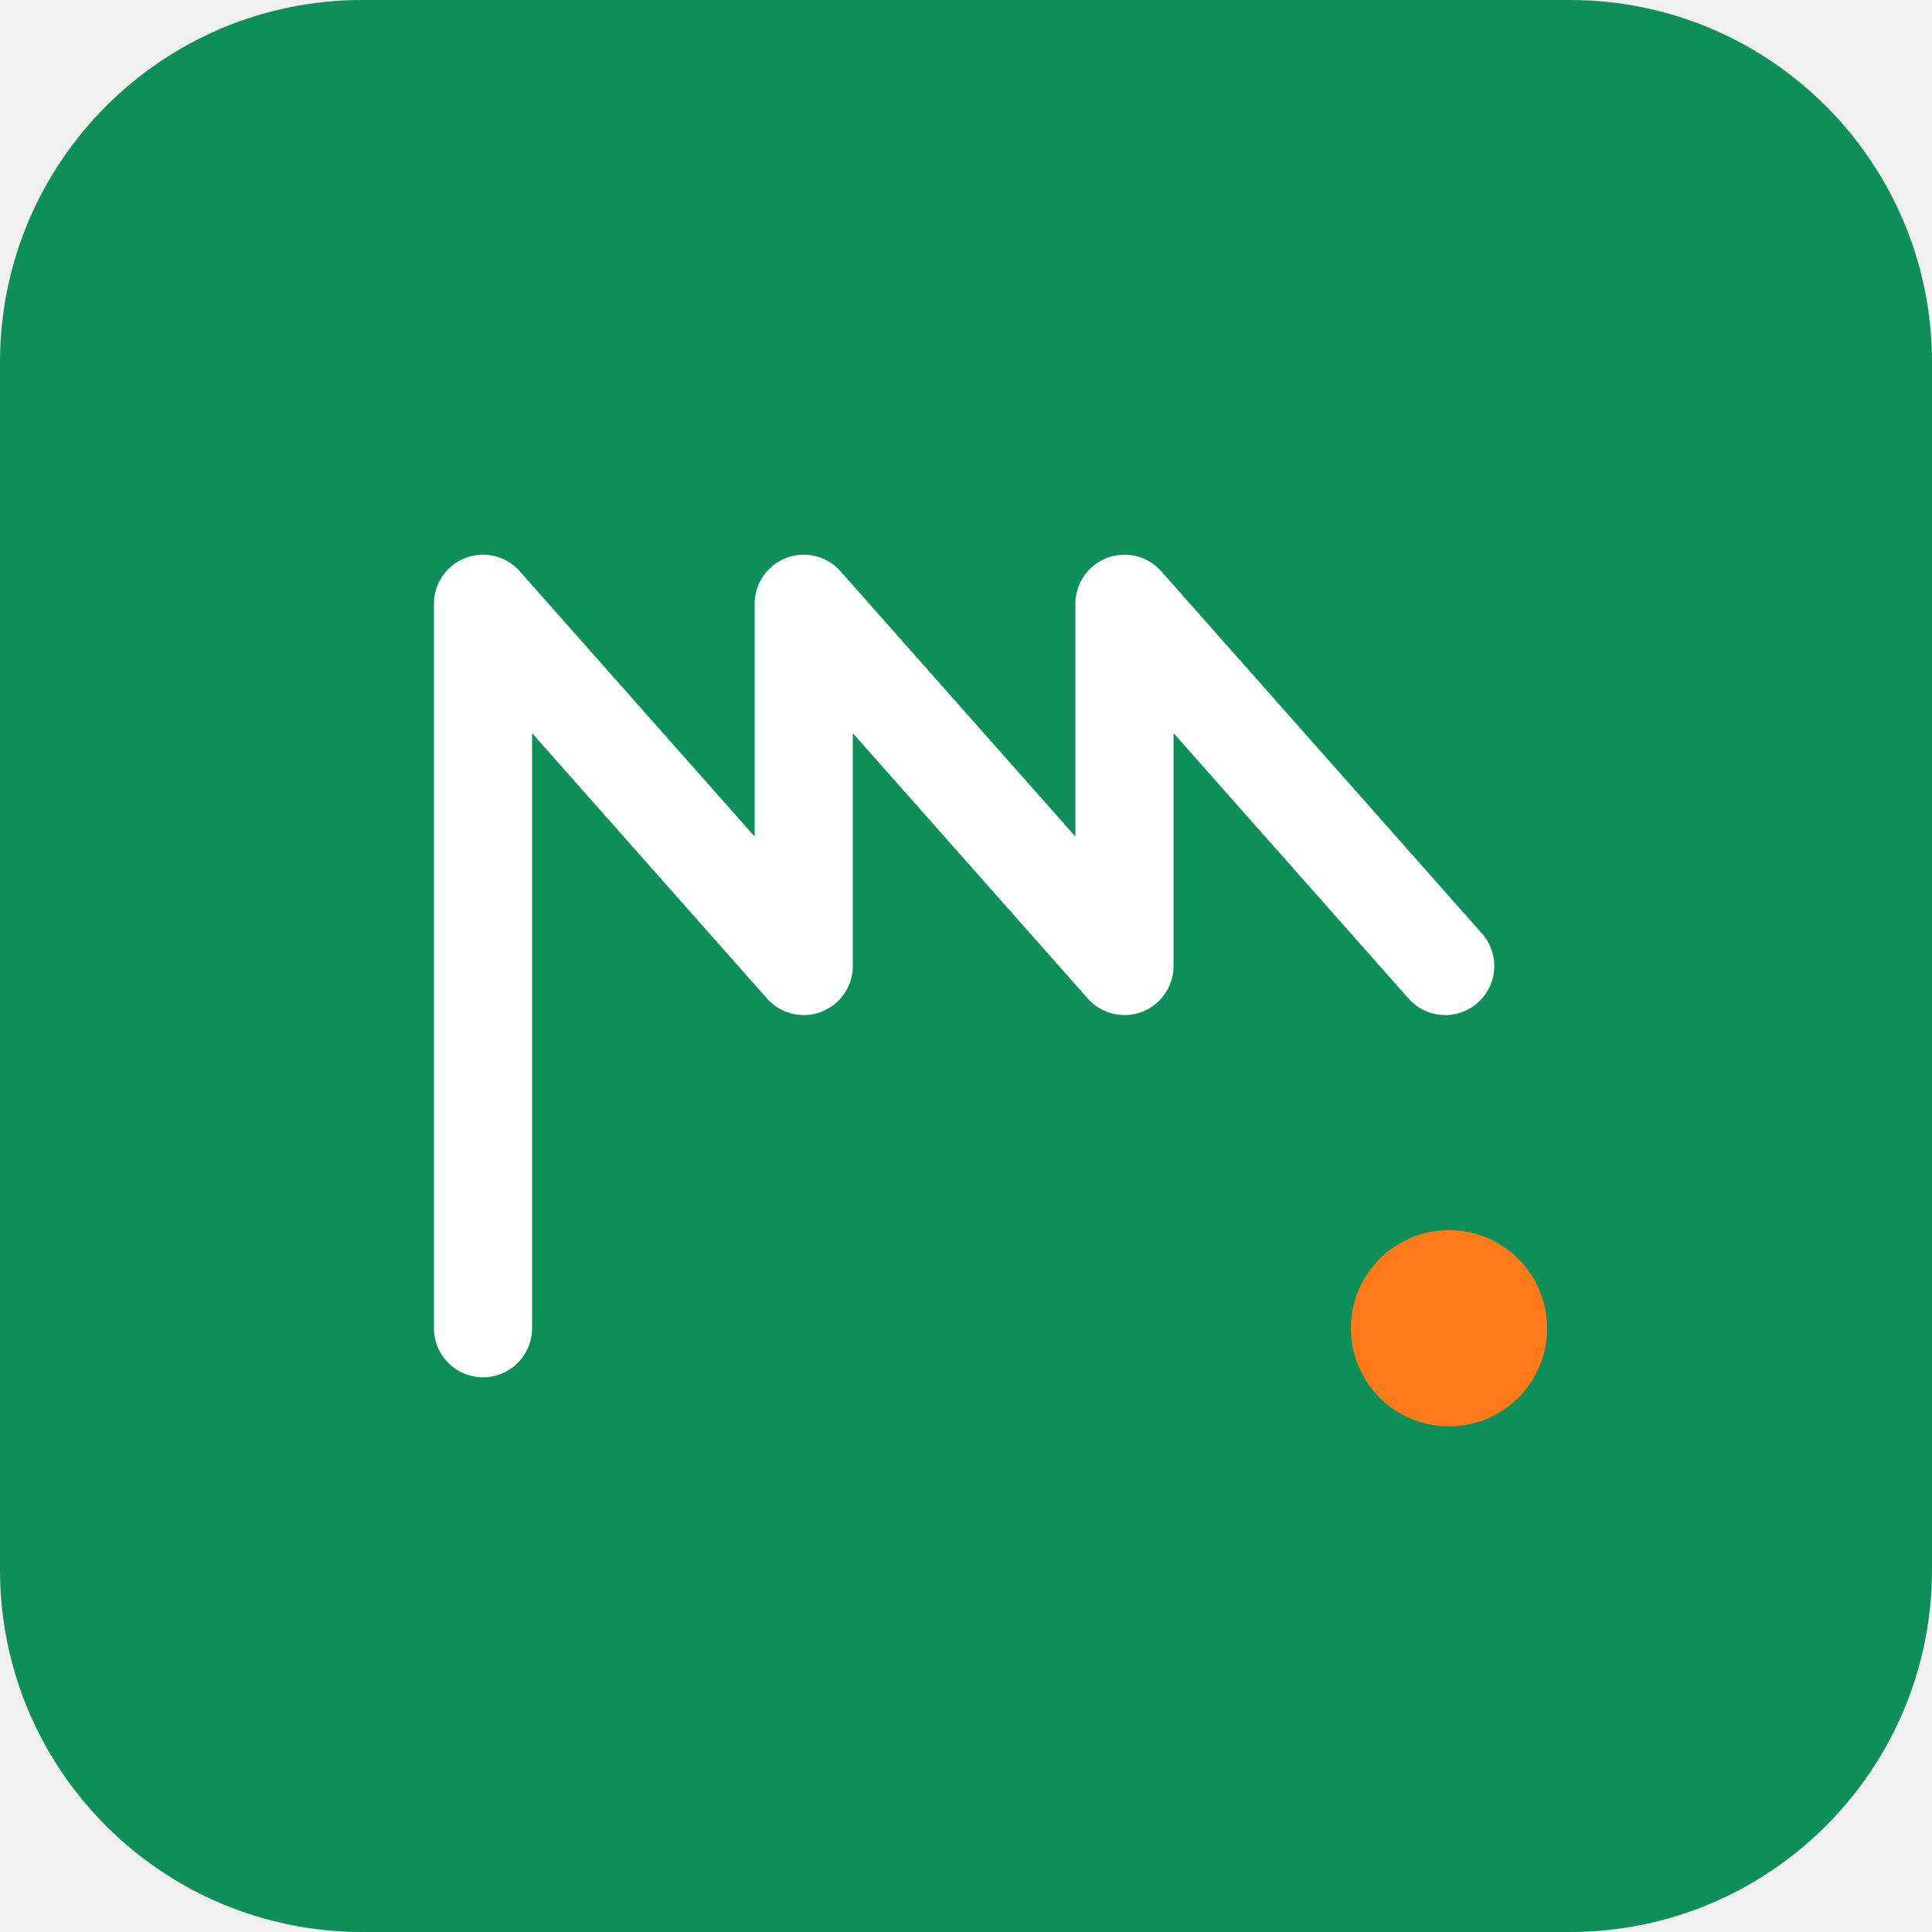
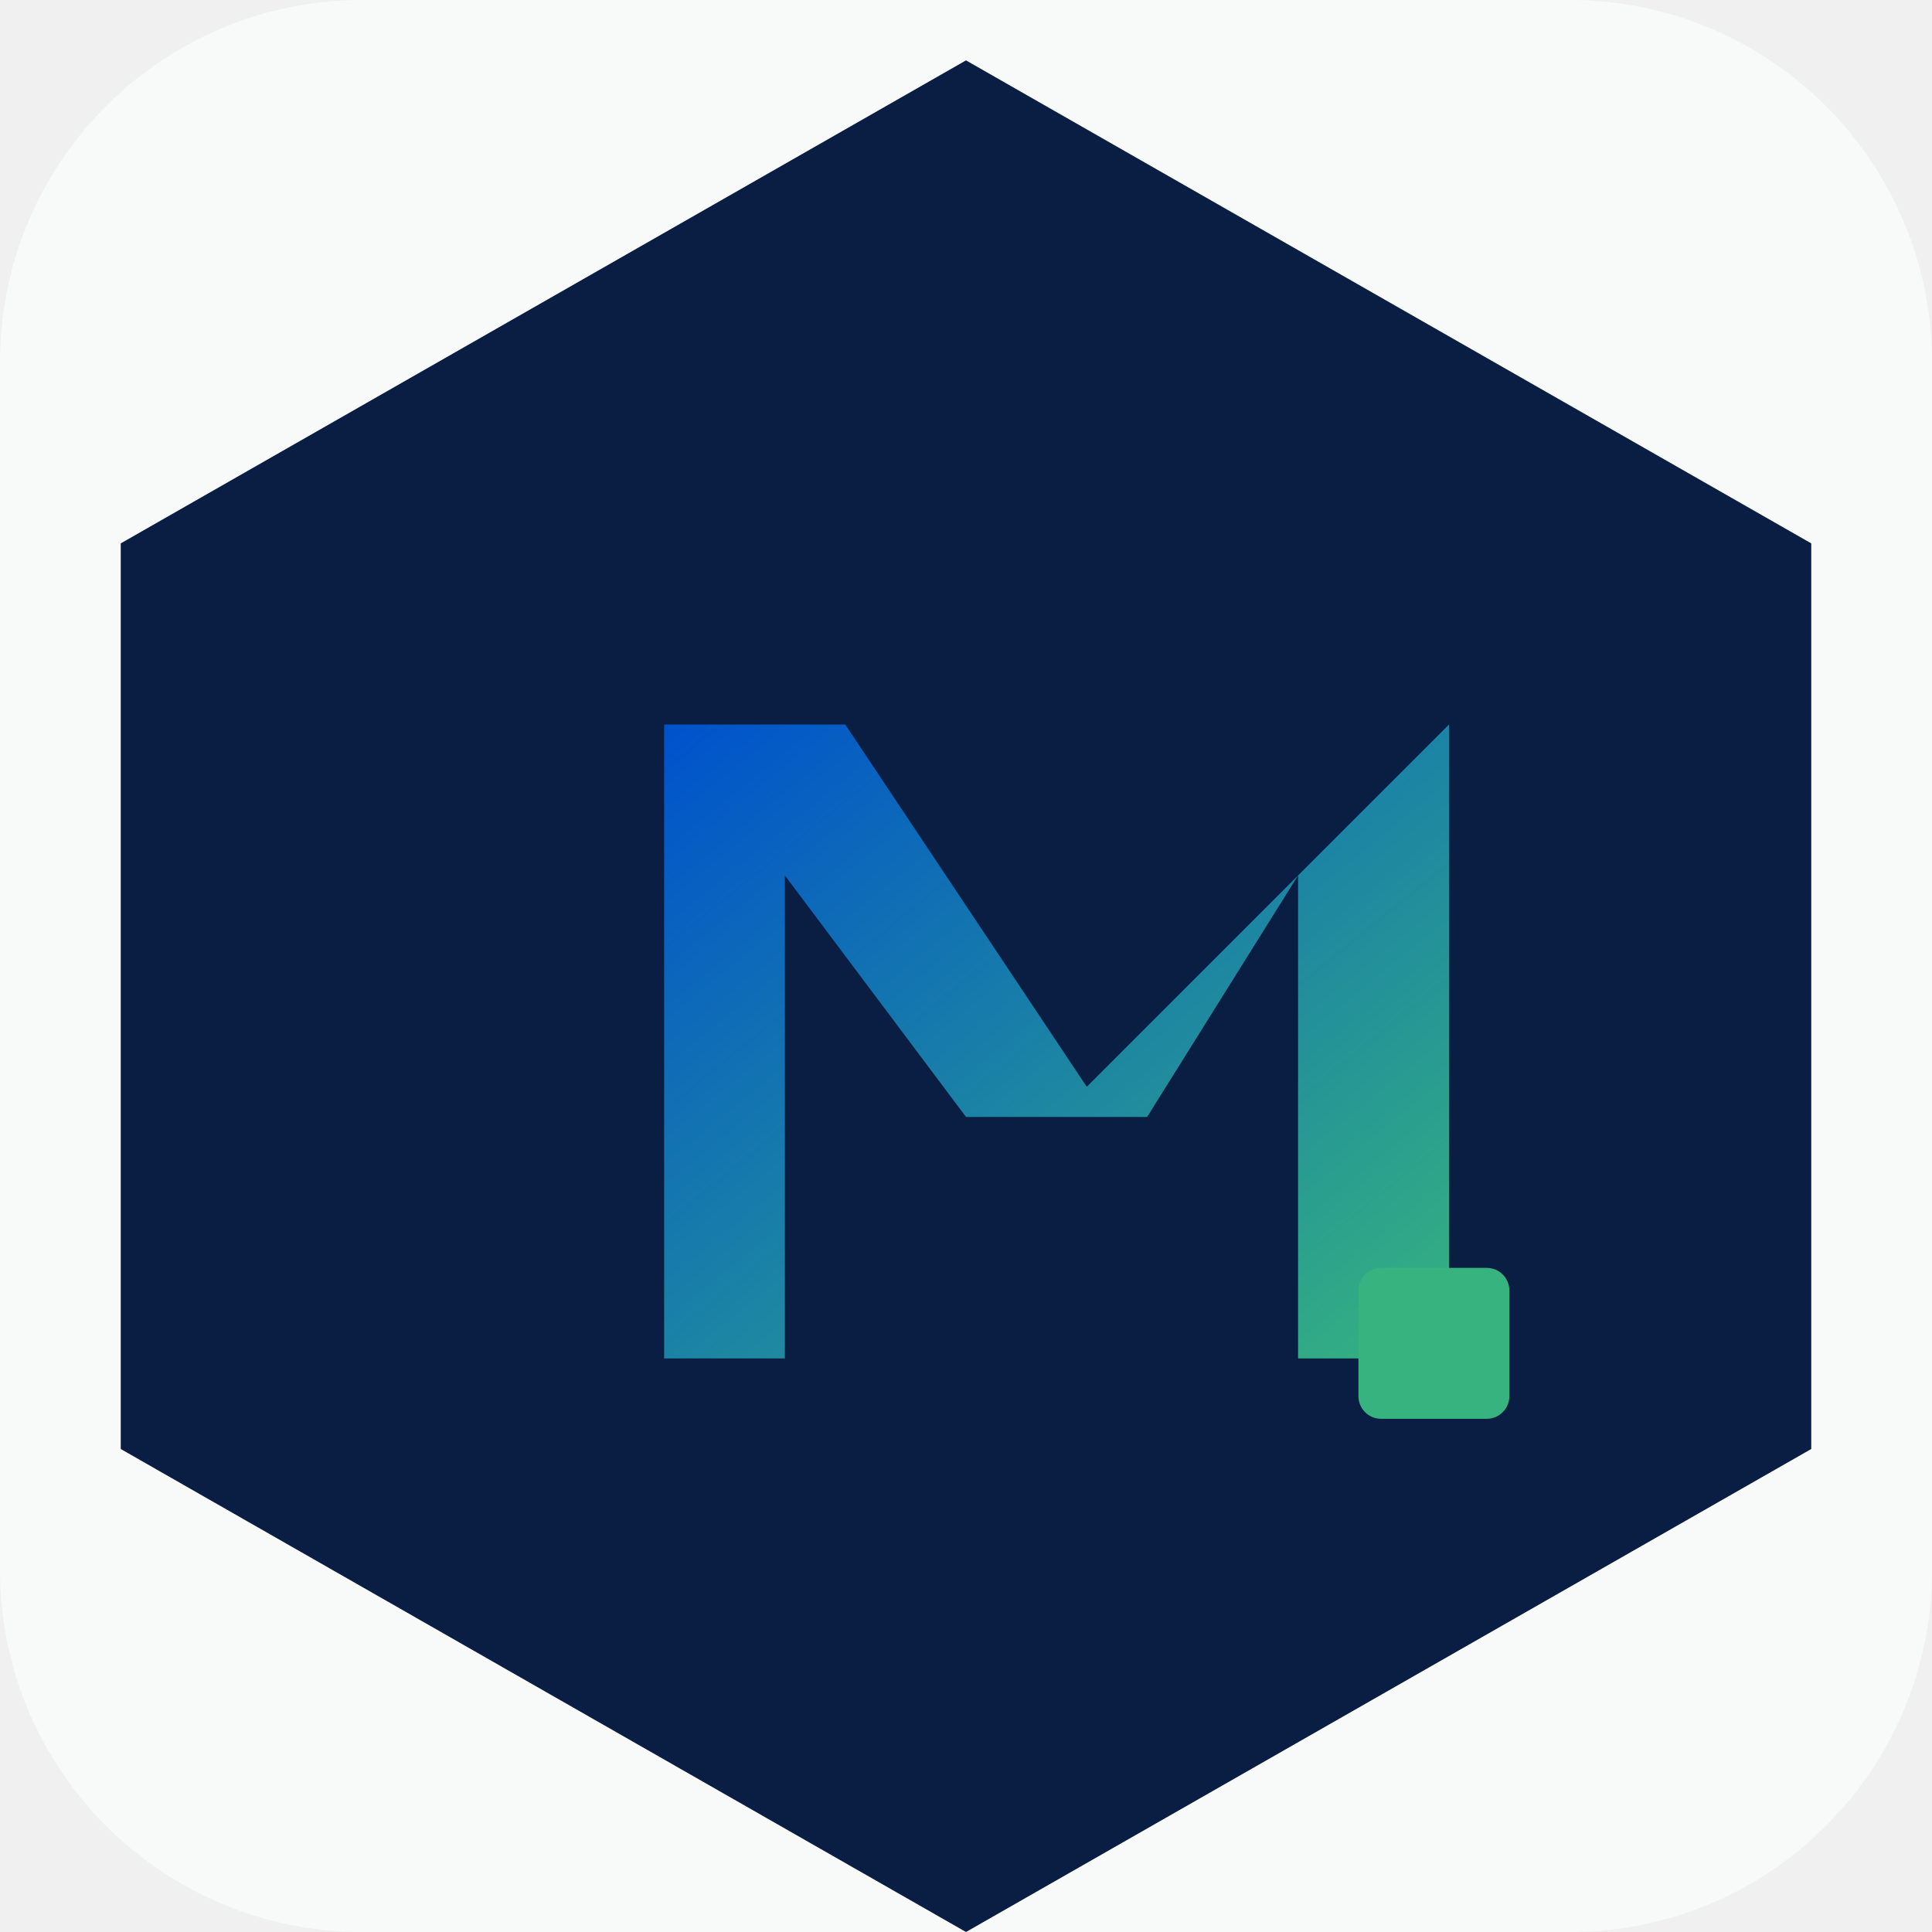
- <svg xmlns="http://www.w3.org/2000/svg" viewBox="0 0 512 512" width="512" height="512">
-   <rect width="512" height="512" rx="96" fill="#0E8F5A" />
-   <path d="M128 352 V160 l85 96 V160 l85 96 V160 l85 96" stroke="#fff" stroke-width="26" stroke-linecap="round" stroke-linejoin="round" fill="none" />
-   <circle cx="384" cy="352" r="26" fill="#FF7A1A" />
+ <svg xmlns="http://www.w3.org/2000/svg" viewBox="0 0 512 512">
+   <rect width="512" height="512" rx="96" fill="#F7FAF8" />
+   <defs>
+     <linearGradient id="iconGrad512" x1="0%" y1="0%" x2="100%" y2="100%">
+       <stop offset="0%" stop-color="#0052CC" />
+       <stop offset="100%" stop-color="#36B37E" />
+     </linearGradient>
+   </defs>
+   <path d="M256 16 L480 144 L480 384 L256 512 L32 384 L32 144 Z" fill="#091E42" />
+   <path d="M176 360 L176 192 L224 192 L288 288 L384 192 L384 360 L344 360 L344 232 L304 296 L256 296 L208 232 L208 360 Z" fill="url(#iconGrad512)" />
+   <rect x="360" y="336" width="40" height="40" rx="6" fill="#36B37E" />
</svg>
